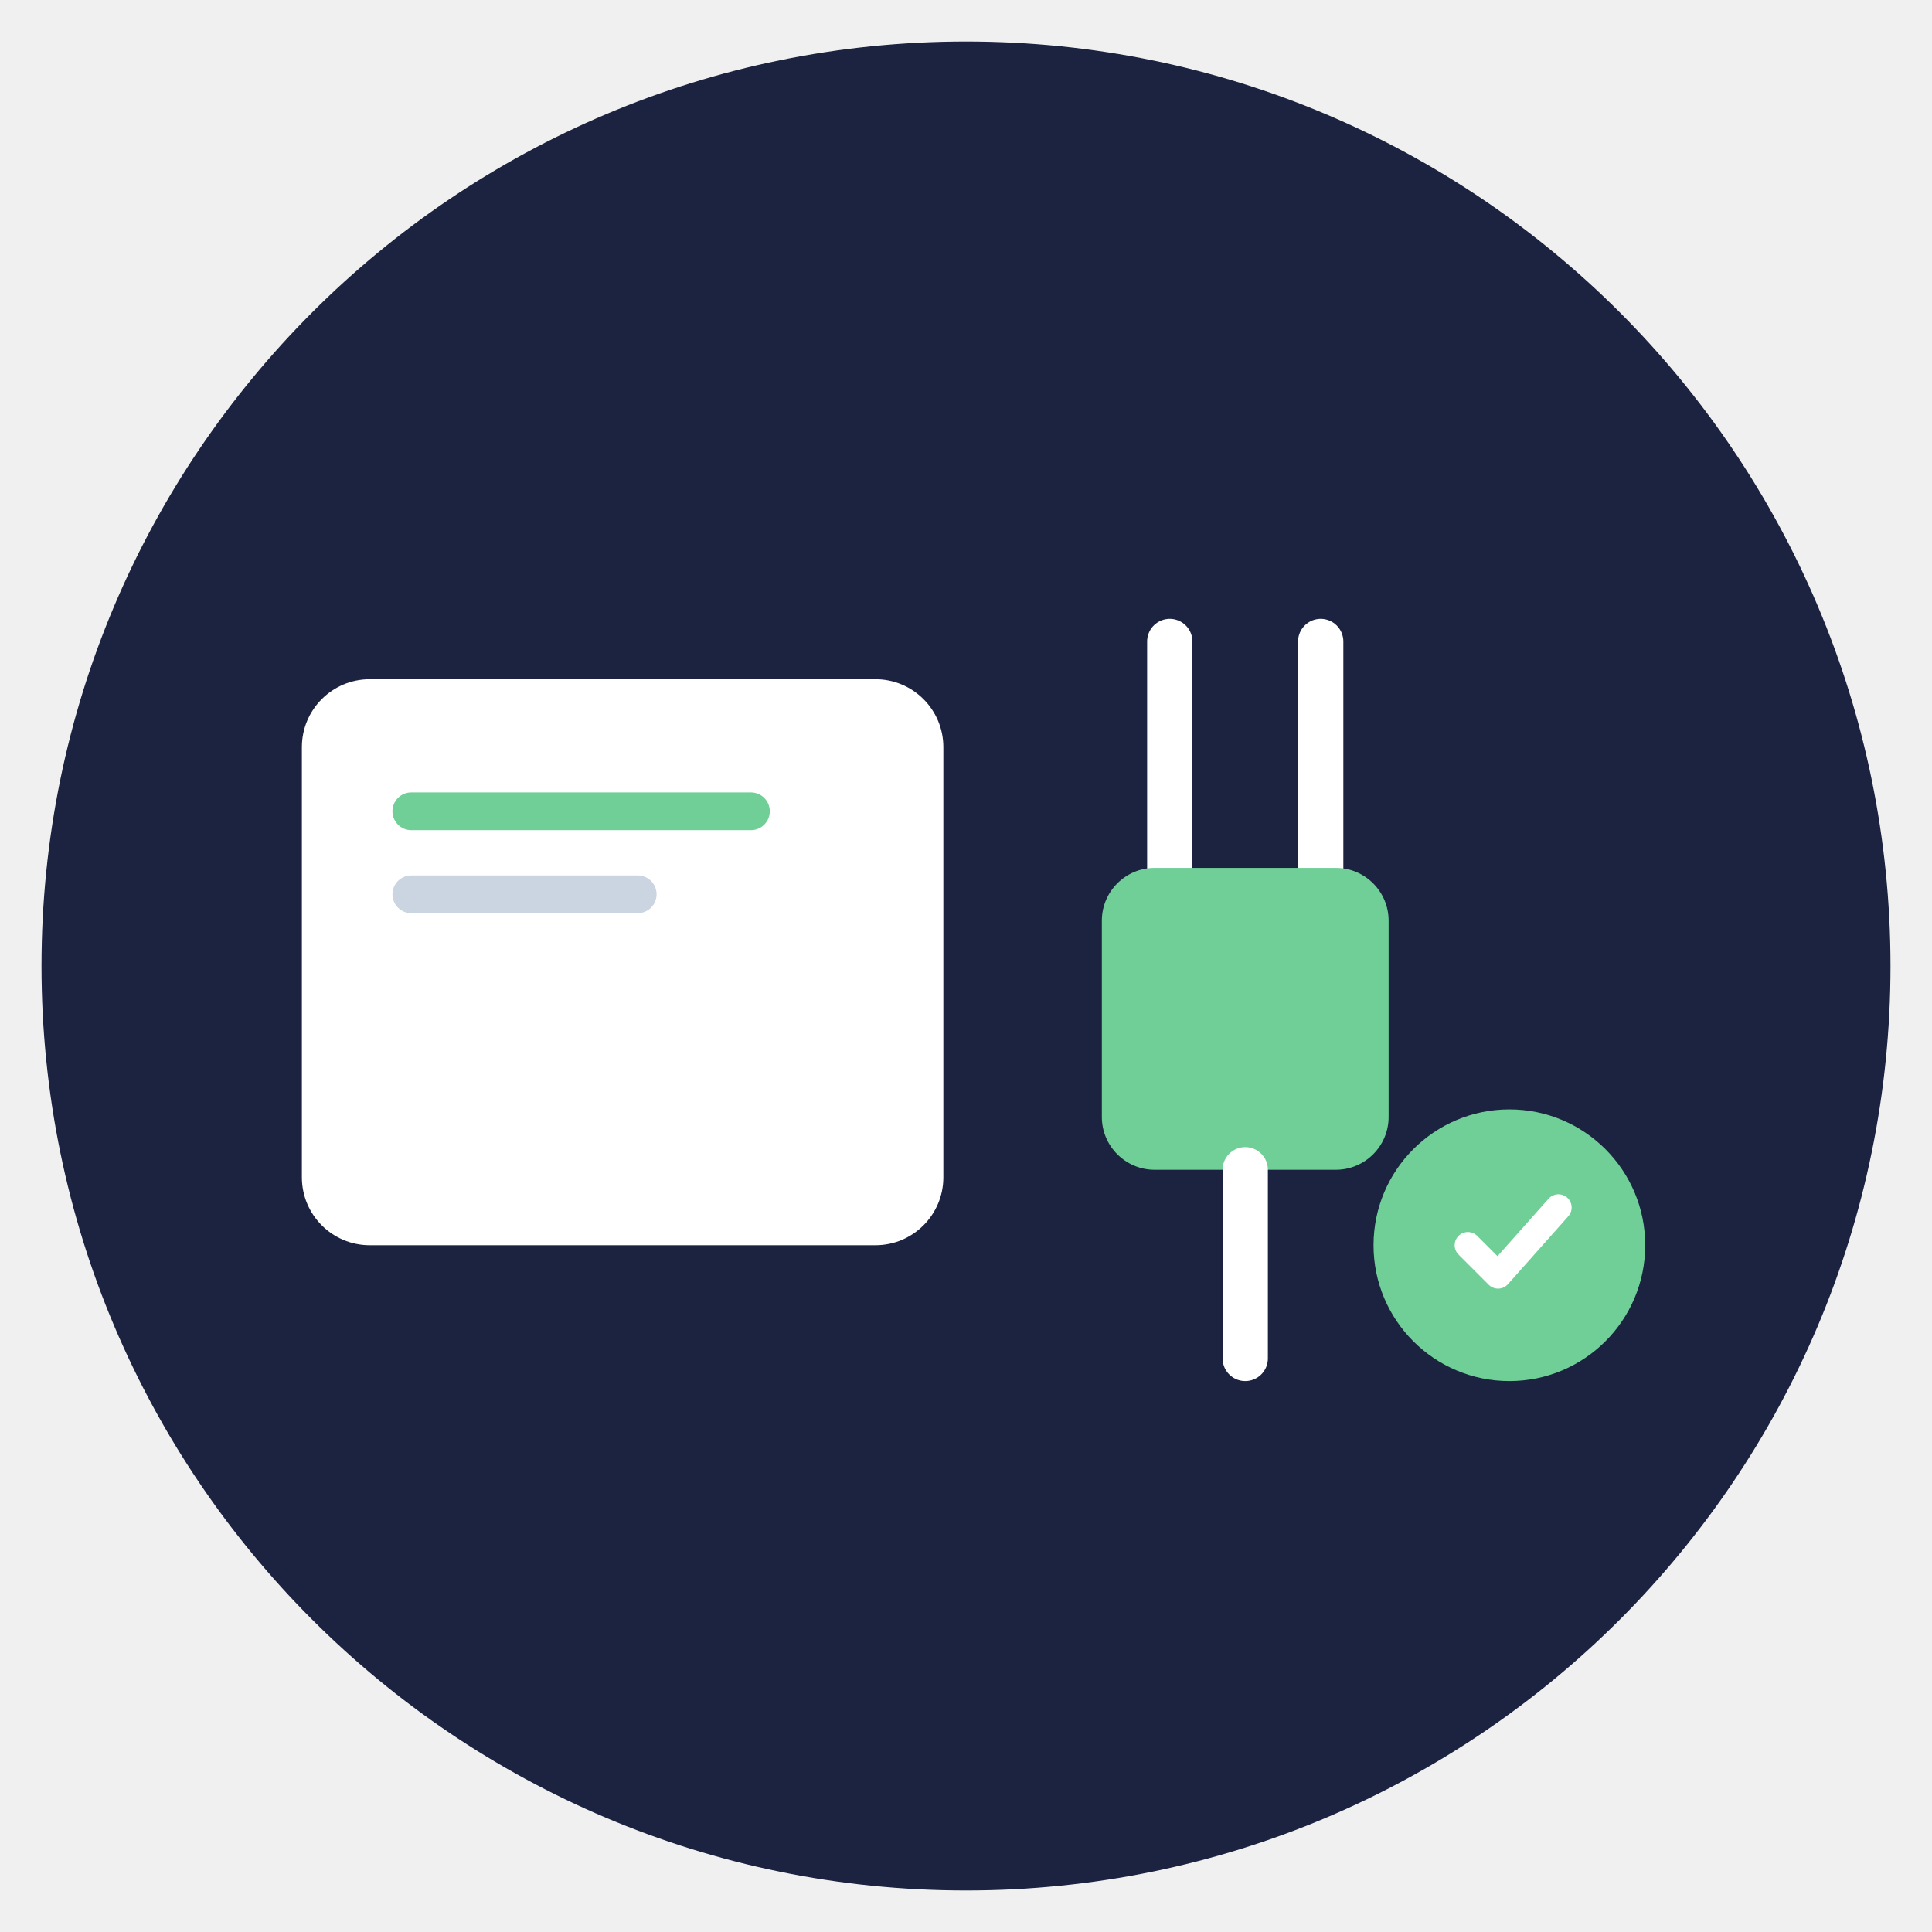
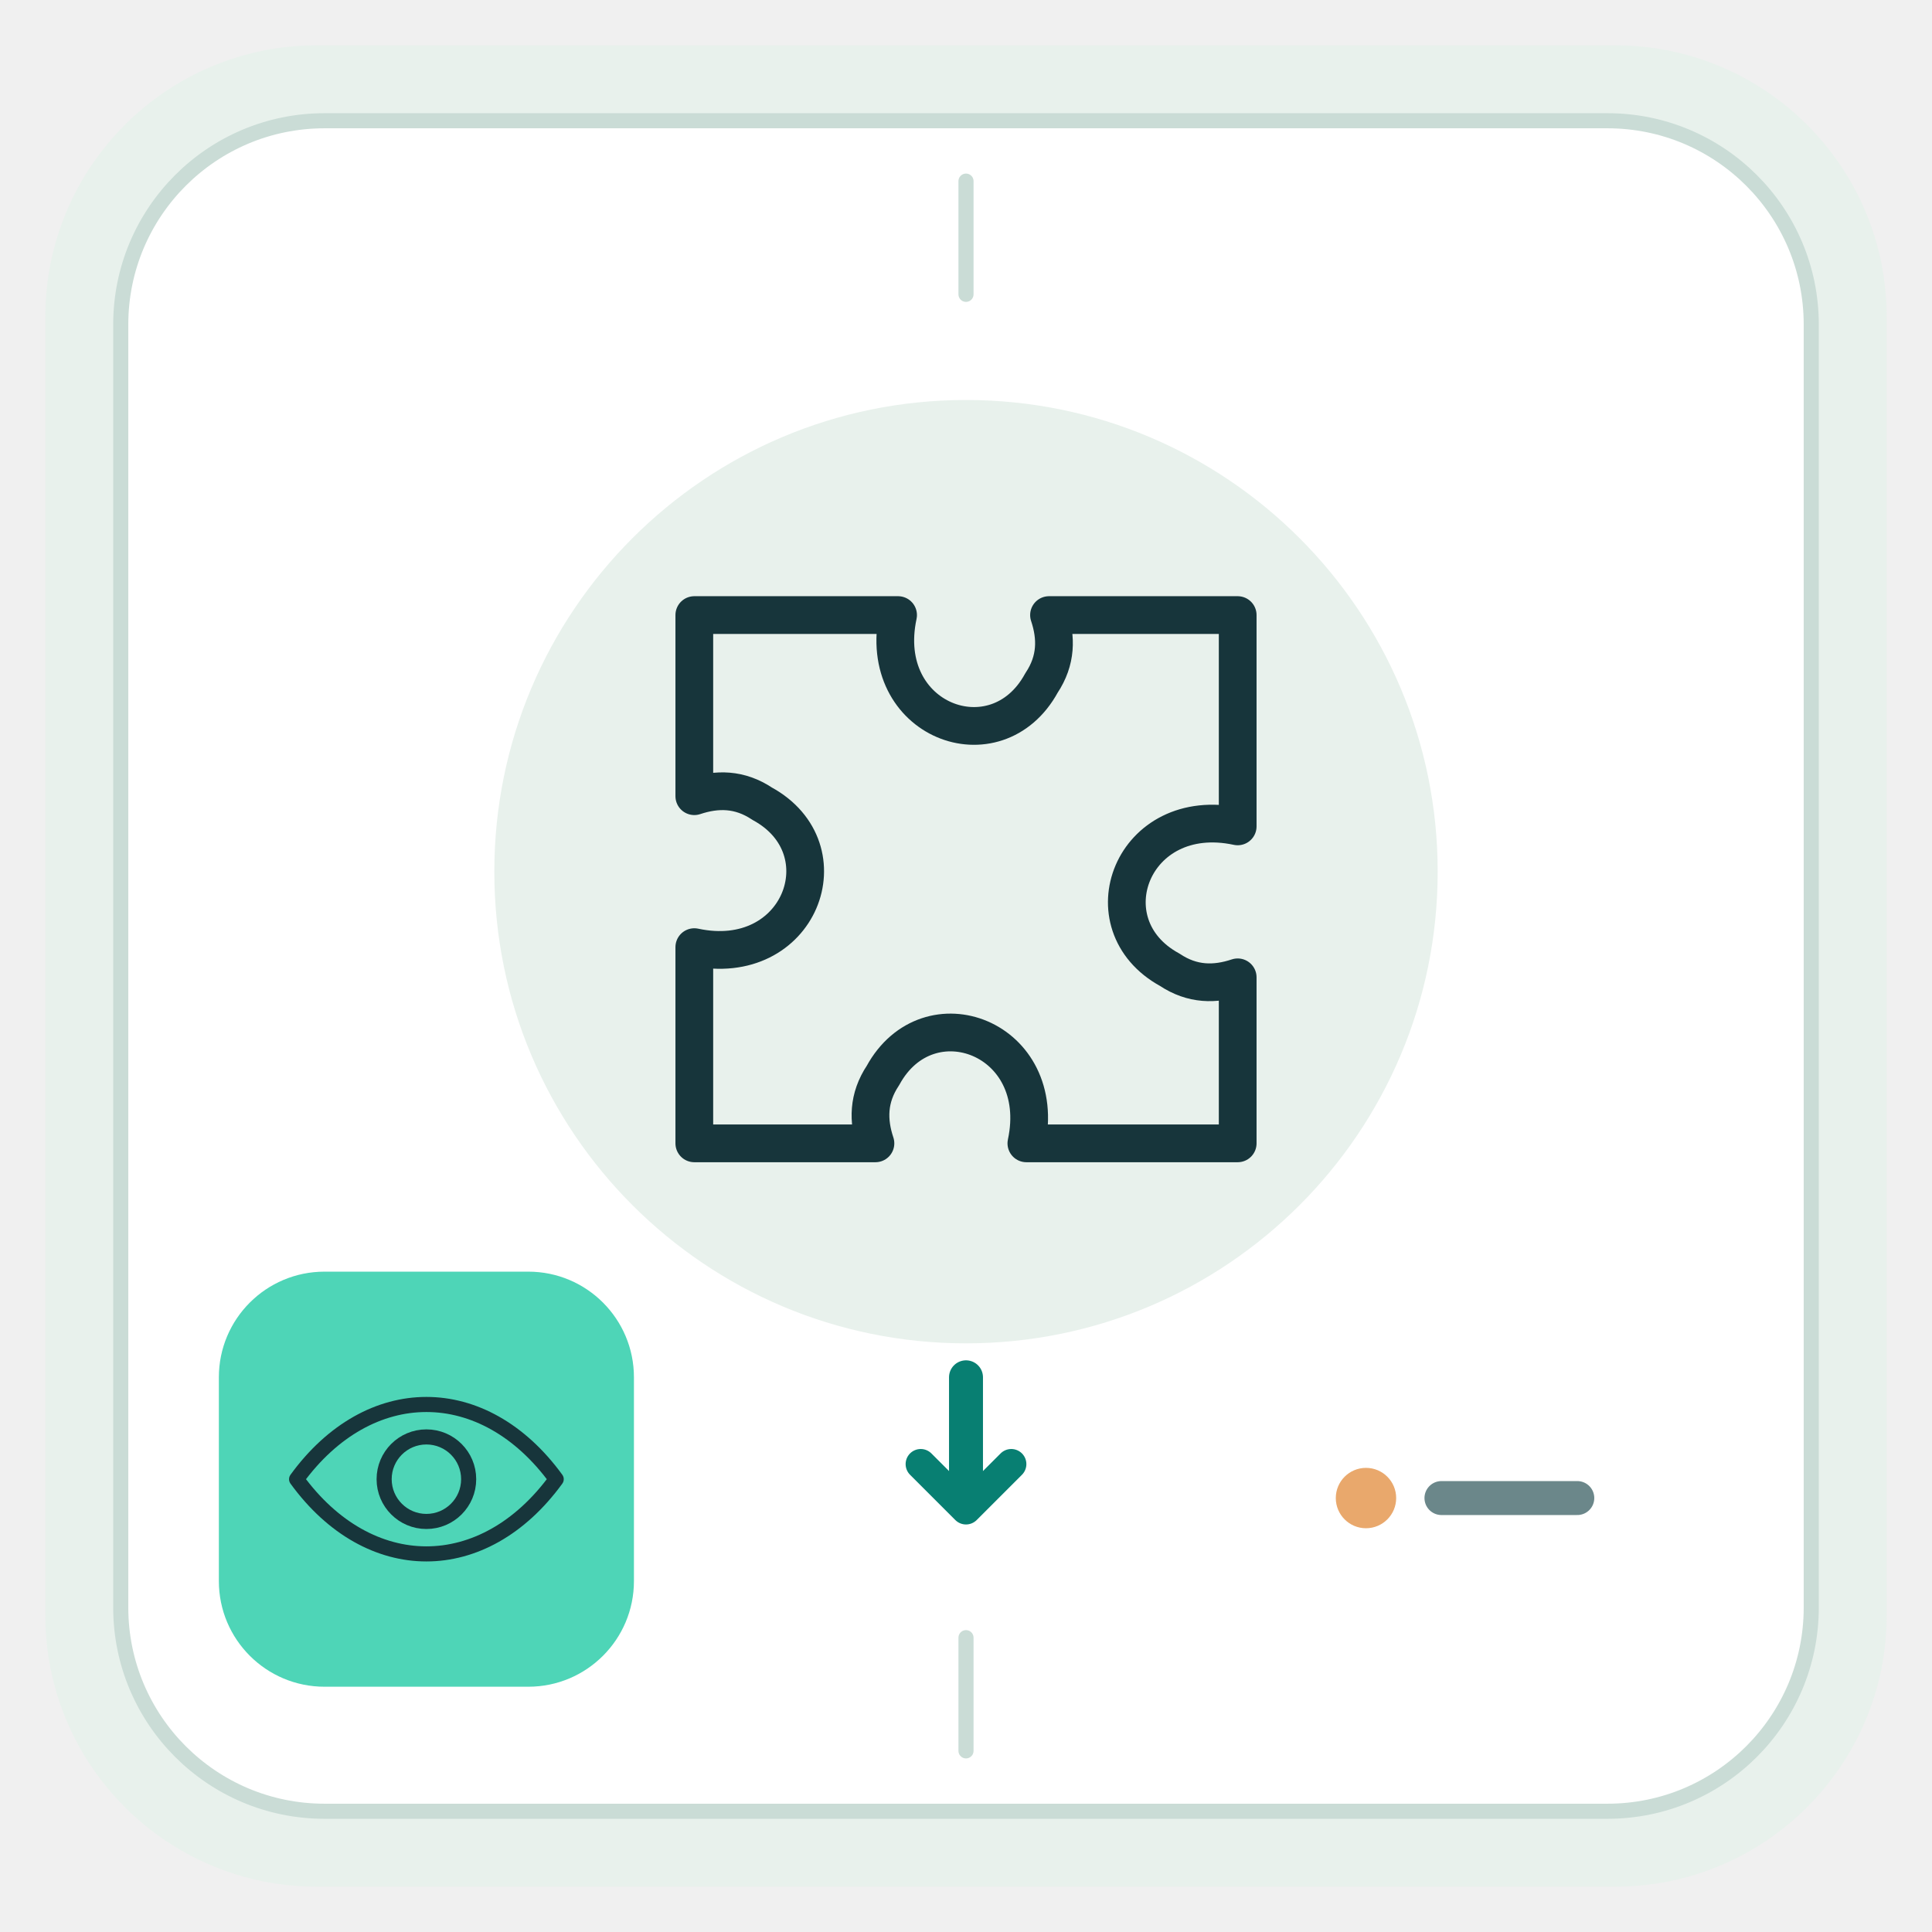
<svg xmlns="http://www.w3.org/2000/svg" viewBox="0 0 512 512" role="img" aria-labelledby="title description">
-   <circle cx="256" cy="256" r="245" fill="#1B2340" />
-   <rect x="80" y="180" width="170" height="150" rx="18" fill="#FFFFFF" />
-   <rect x="104" y="210" width="100" height="10" rx="5" fill="#6FCF97" />
-   <rect x="104" y="232" width="70" height="10" rx="5" fill="#CBD5E1" />
-   <path d="M310 170v60m40-60v60" stroke="#FFFFFF" stroke-width="12" stroke-linecap="round" />
-   <rect x="292" y="230" width="76" height="80" rx="14" fill="#6FCF97" />
-   <path d="M330 310v50" fill="none" stroke="#FFFFFF" stroke-linecap="round" stroke-linejoin="round" stroke-width="12" />
-   <circle cx="400" cy="330" r="36" fill="#6FCF97" />
-   <path d="M389 330l8 8 16-18" fill="none" stroke="#FFFFFF" stroke-linecap="round" stroke-linejoin="round" stroke-width="7" />
+   <rect x="12" y="12" width="488" height="488" rx="72" fill="#E8F1EC" />
+   <rect x="32" y="32" width="448" height="448" rx="54" fill="#FFFFFF" stroke="#CADCD6" stroke-width="4" />
+   <path d="M256 48v30M256 434v30" stroke="#CADCD6" stroke-width="4" stroke-linecap="round" />
+   <circle cx="256" cy="231" r="125" fill="#E8F1EC" />
+   <g transform="translate(156 131) scale(2.00)" fill="none" stroke="#17353B" stroke-width="5" stroke-linecap="round" stroke-linejoin="round">
+     <path d="M14 16h27c-3 14 13 20 19 9 2-3 2-6 1-9h25v28c-14-3-20 13-9 19 3 2 6 2 9 1v22H58c3-14-13-20-19-9-2 3-2 6-1 9H14V60c14 3 20-13 9-19-3-2-6-2-9-1z" />
+   </g>
+   <path d="M256 365v34" stroke="#087F72" stroke-width="9" stroke-linecap="round" />
+   <path d="m244 388 12 12 12-12" fill="none" stroke="#087F72" stroke-width="8" stroke-linecap="round" stroke-linejoin="round" />
+   <rect x="58" y="337" width="110" height="110" rx="28" fill="#4ED5B7" />
+   <g transform="translate(73 352) scale(0.80)" fill="none" stroke="#17353B" stroke-width="5" stroke-linecap="round" stroke-linejoin="round">
+     <path d="M7 50c24-33 62-33 86 0-24 33-62 33-86 0z" />
+     <circle cx="50" cy="50" r="14" />
+   </g>
+   <circle cx="362" cy="397" r="8" fill="#E9A86C" />
+   <path d="M382 397h36" stroke="#6B878A" stroke-width="9" stroke-linecap="round" />
</svg>
